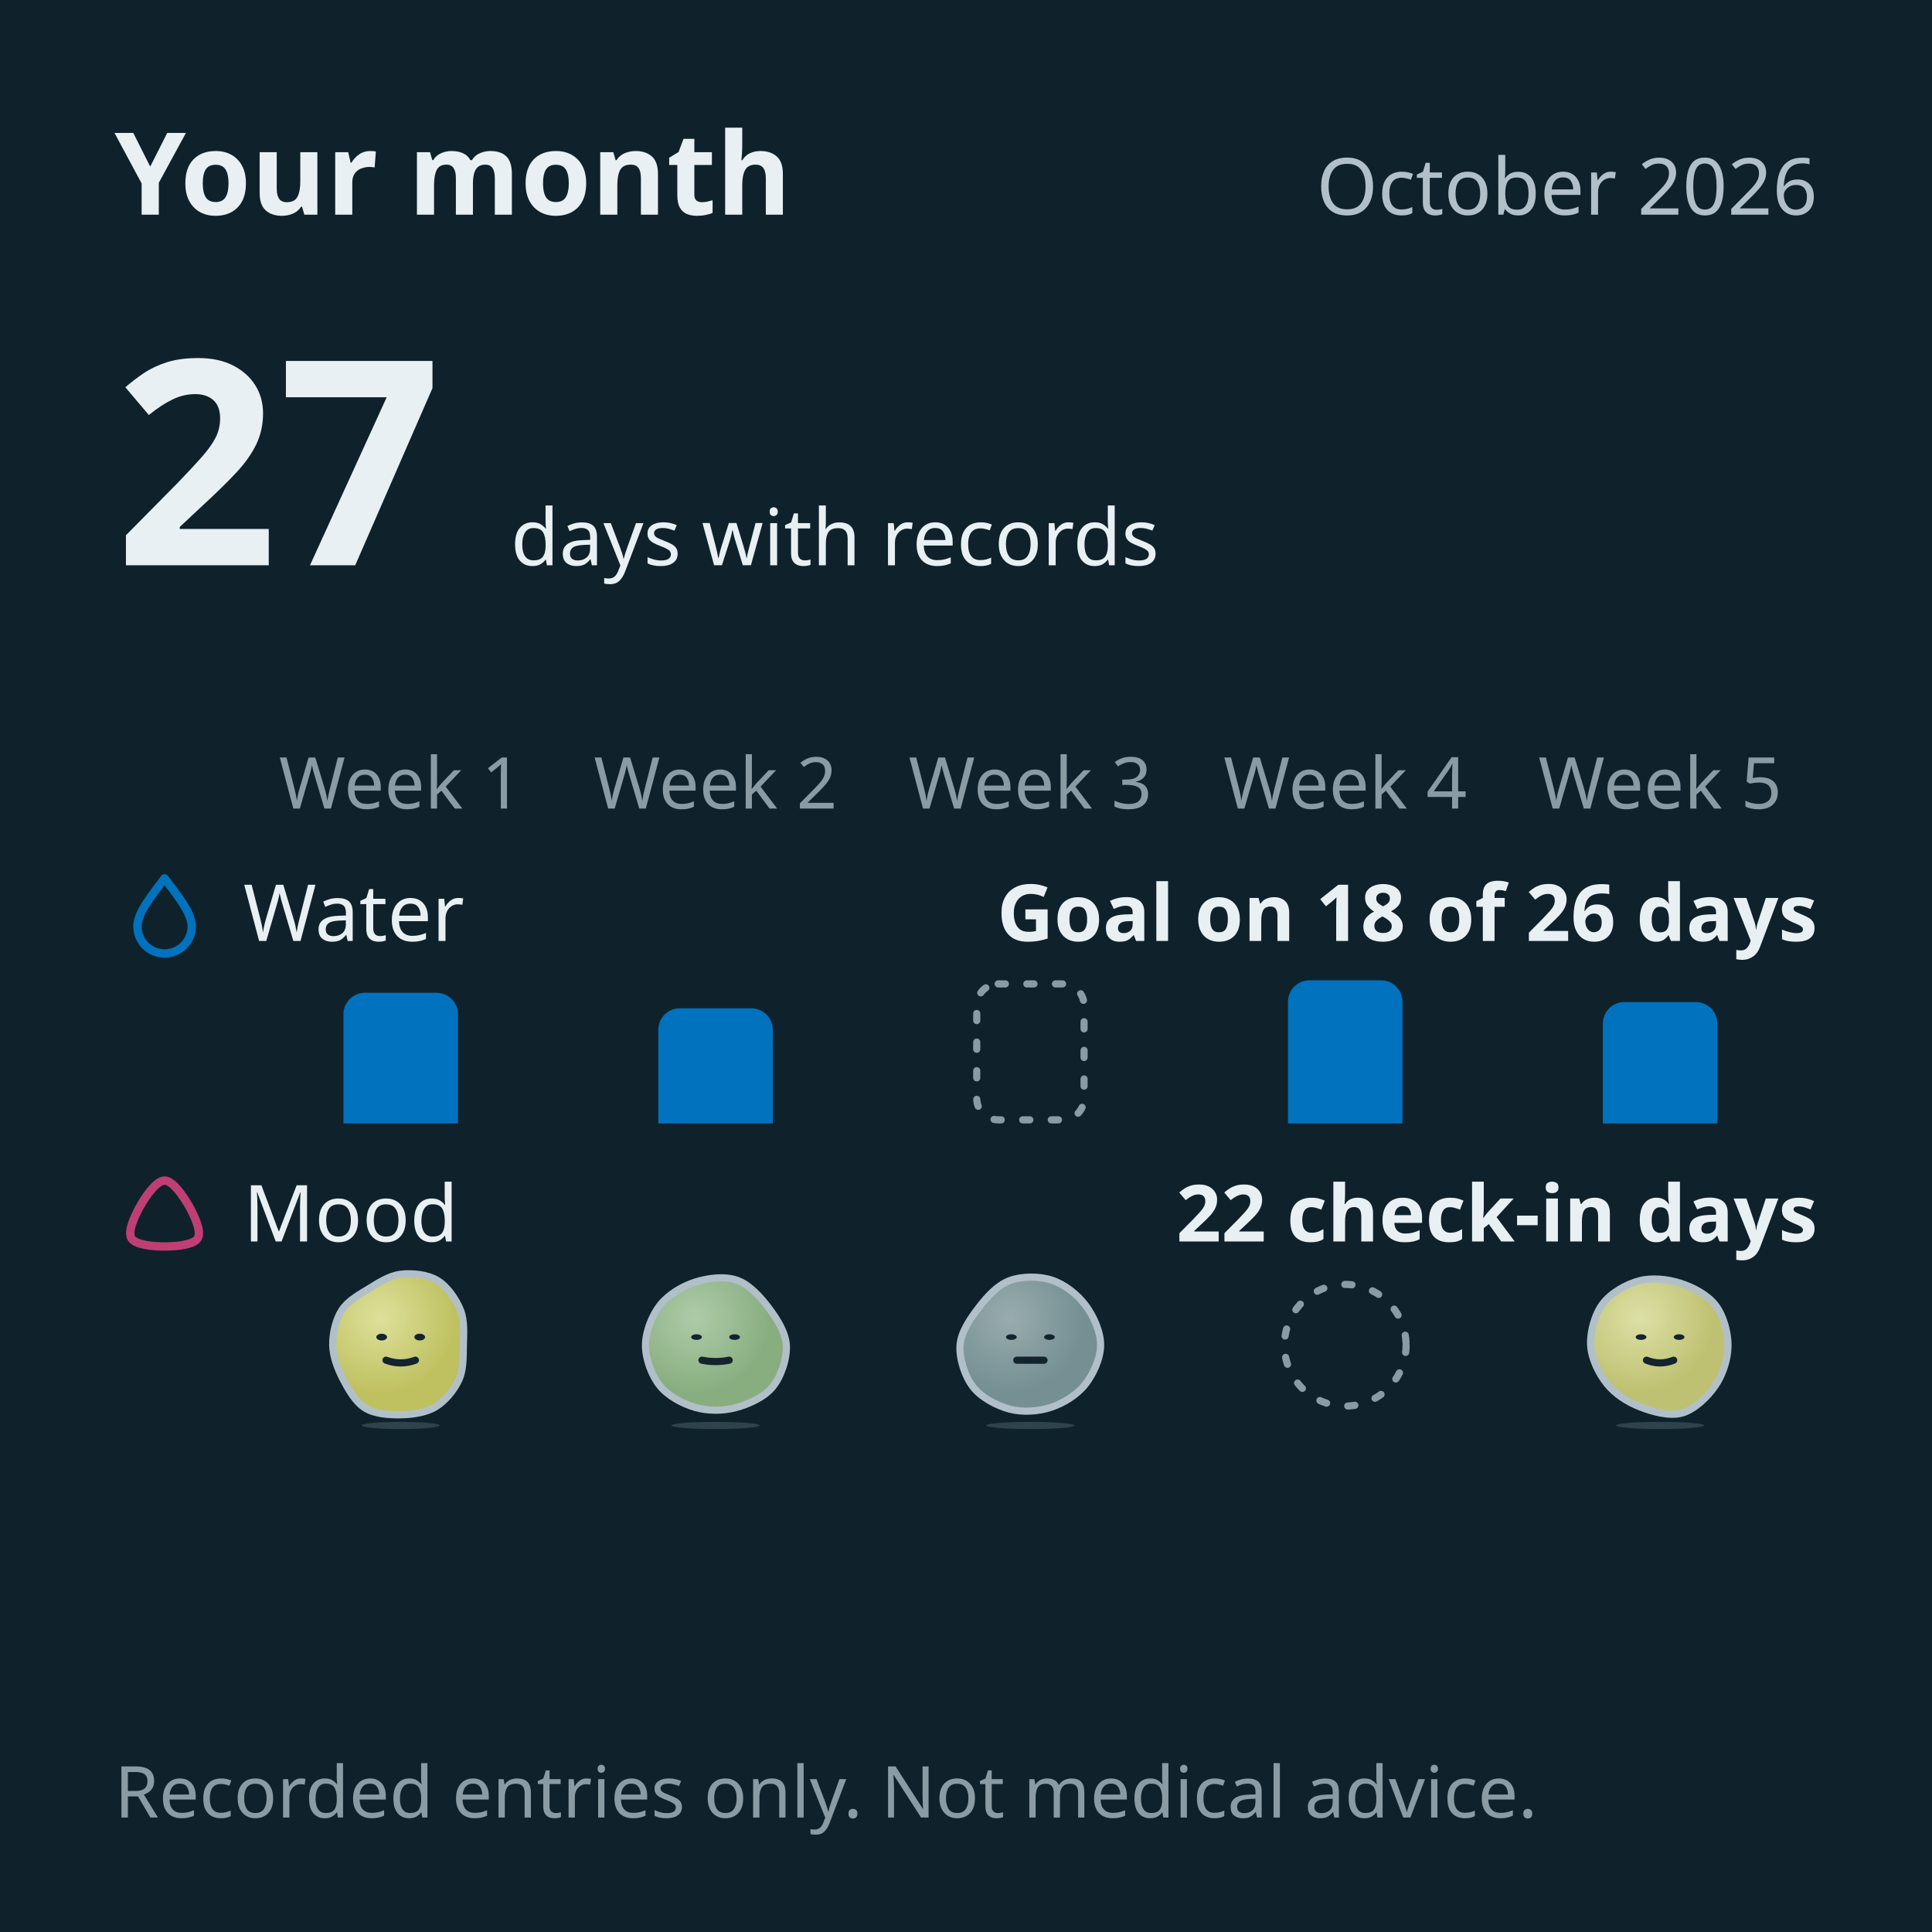
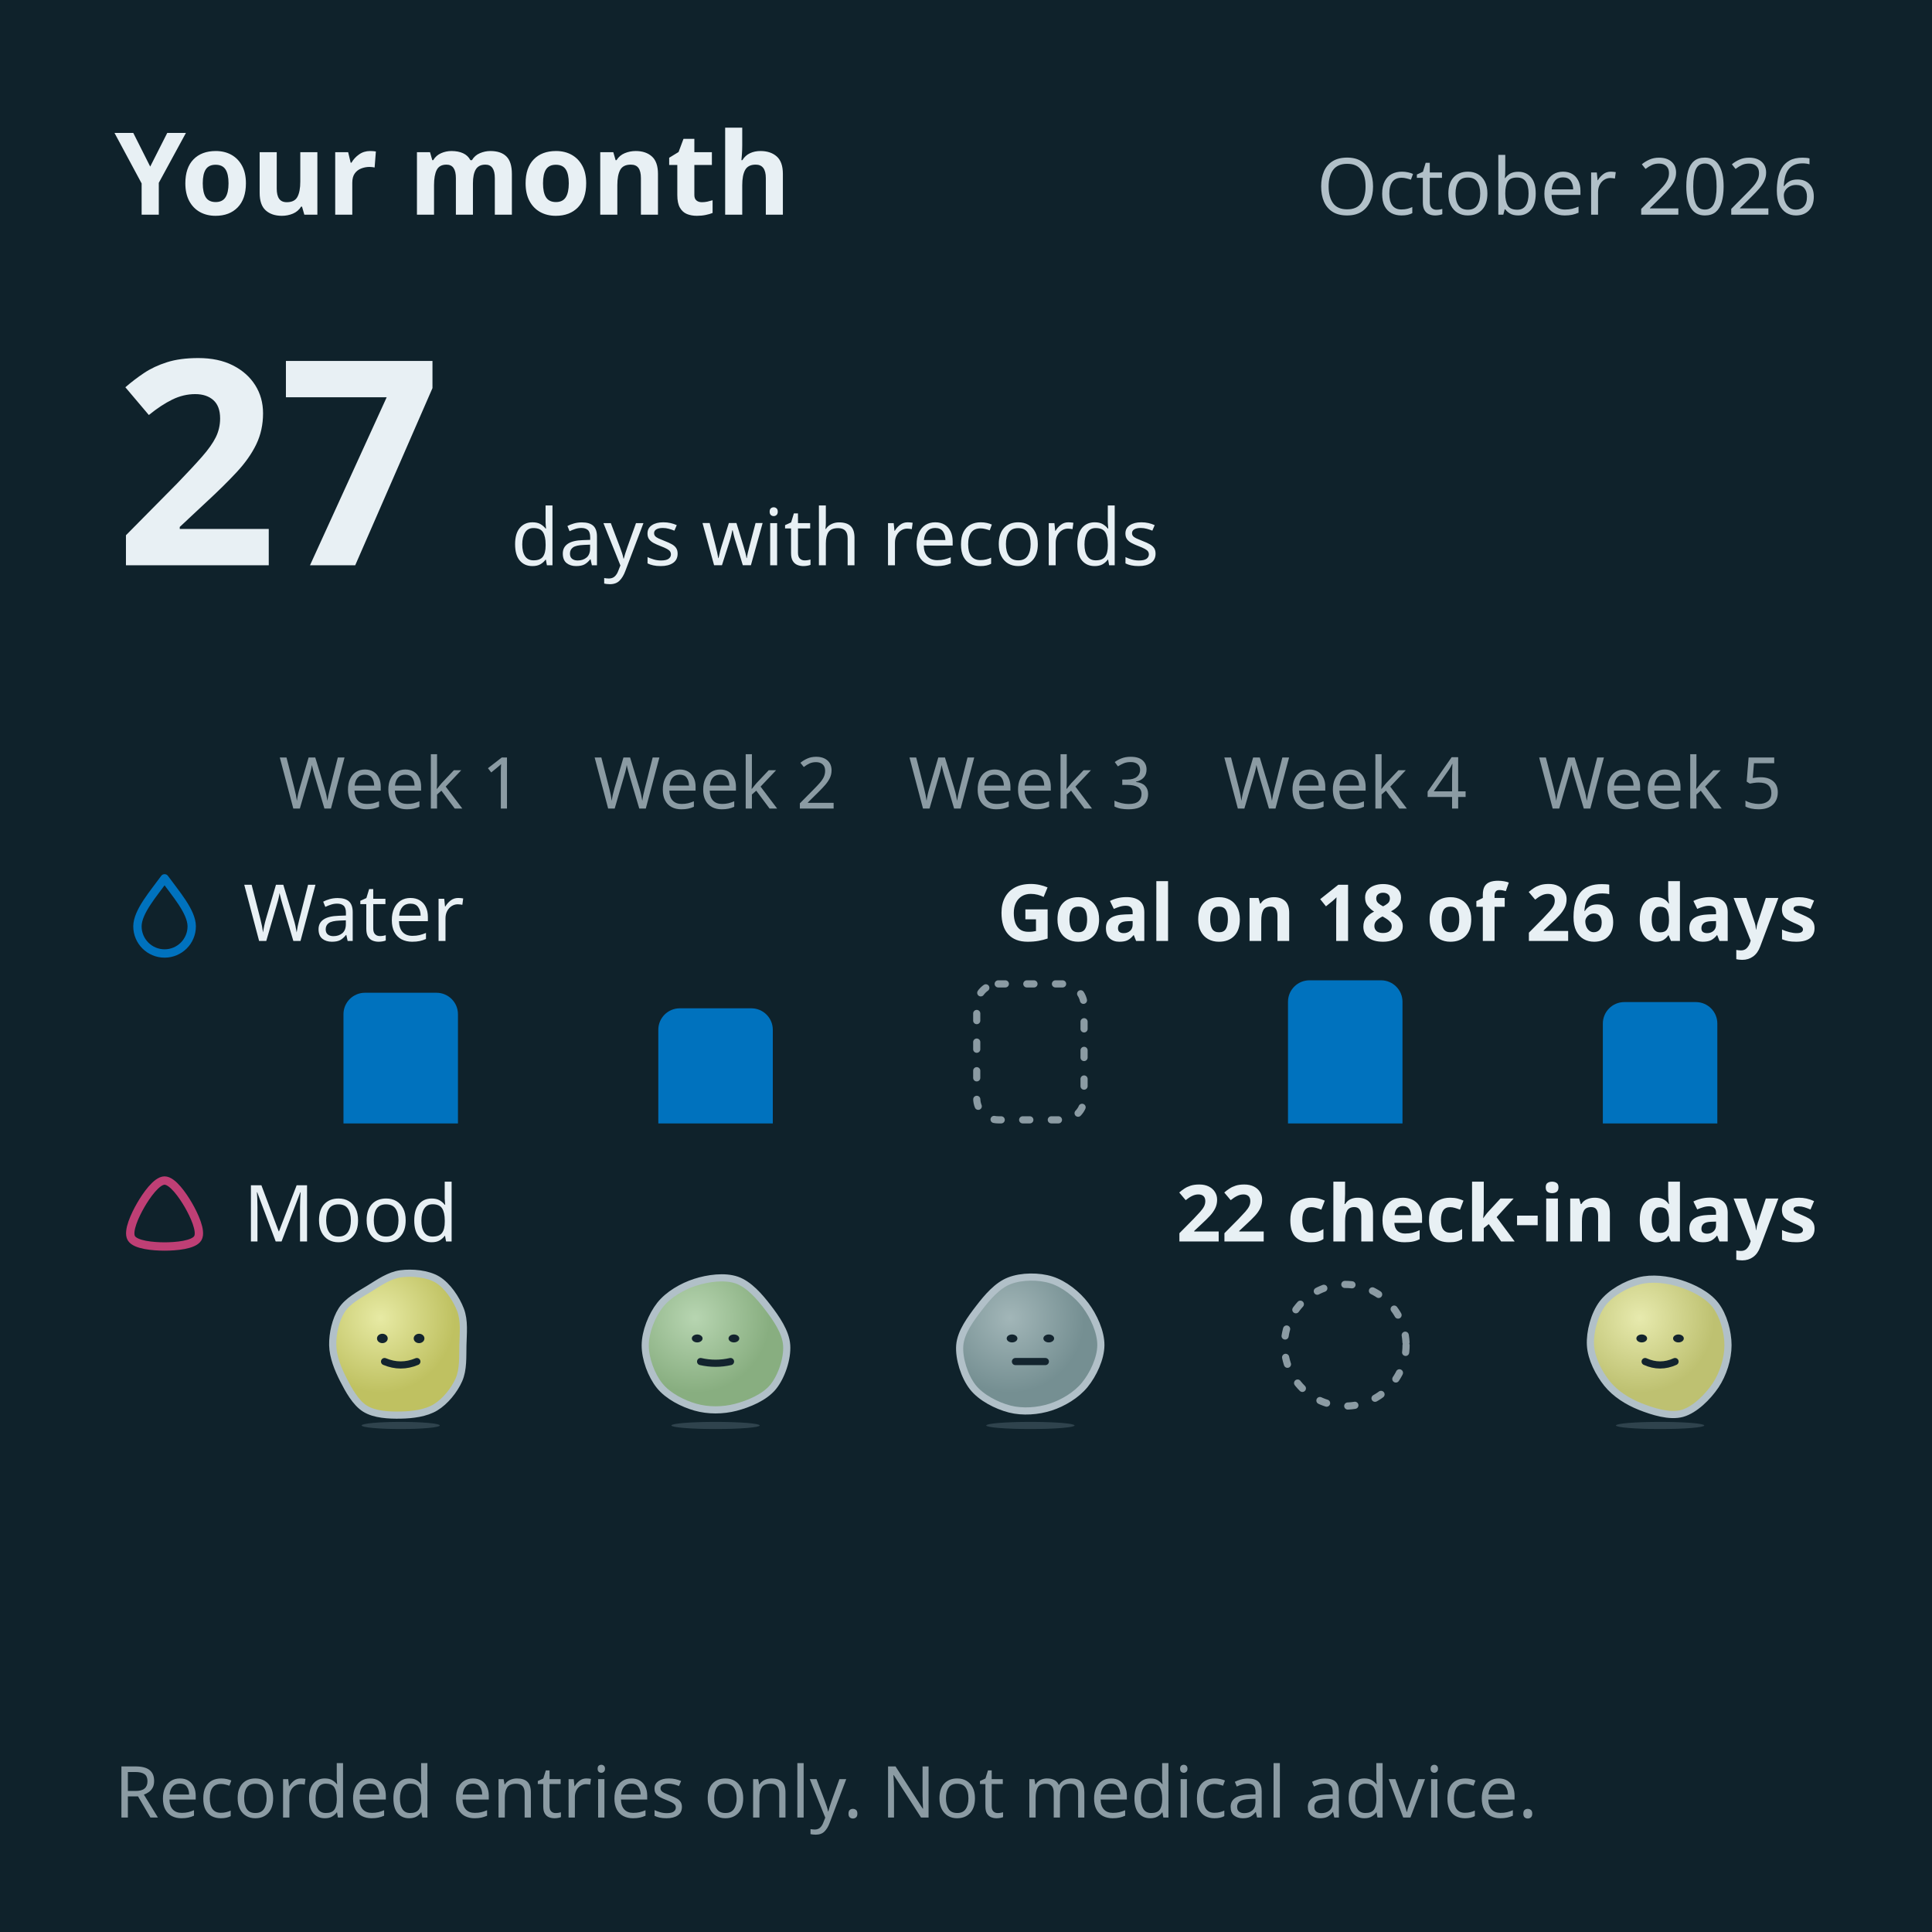
<svg xmlns="http://www.w3.org/2000/svg" width="1080" height="1080" viewBox="0 0 1080 1080">
  <defs>
    <radialGradient id="g1" gradientUnits="userSpaceOnUse" cx="212.6" cy="736.8" r="41.8">
-       <stop offset="0" stop-color="#dee09b" />
+       <stop offset="0" stop-color="#e7eaa4" />
      <stop offset="1" stop-color="#bfc161" />
    </radialGradient>
    <radialGradient id="g2" gradientUnits="userSpaceOnUse" cx="388.6" cy="736.8" r="41.8">
-       <stop offset="0" stop-color="#aecba8" />
+       <stop offset="0" stop-color="#b7d5b1" />
      <stop offset="1" stop-color="#88ae80" />
    </radialGradient>
    <radialGradient id="g3" gradientUnits="userSpaceOnUse" cx="564.6" cy="736.8" r="41.8">
-       <stop offset="0" stop-color="#98acaf" />
+       <stop offset="0" stop-color="#a2b6b8" />
      <stop offset="1" stop-color="#758f92" />
    </radialGradient>
    <radialGradient id="g4" gradientUnits="userSpaceOnUse" cx="916.6" cy="736.8" r="41.8">
-       <stop offset="0" stop-color="#dde0a5" />
+       <stop offset="0" stop-color="#e7eaae" />
      <stop offset="1" stop-color="#bec171" />
    </radialGradient>
  </defs>
  <rect width="1080" height="1080" fill="#0f222b" />
  <text x="64" y="120" font-family="Geologica" font-weight="600" font-size="64" fill="#e8f0f4">Your month</text>
  <text x="1016" y="120" font-family="IBM Plex Sans" font-weight="500" font-size="44" fill="#b1c0c8" text-anchor="end">October 2026</text>
  <text x="64" y="316" font-family="Geologica" font-weight="600" font-size="160" fill="#e8f0f4">27</text>
  <text x="285.52" y="316" font-family="IBM Plex Sans" font-weight="500" font-size="44" fill="#e8f0f4">days with records</text>
  <text x="224" y="452" font-family="IBM Plex Sans" font-weight="500" font-size="40" fill="#8b9ba3" text-anchor="middle">Week 1</text>
  <text x="400" y="452" font-family="IBM Plex Sans" font-weight="500" font-size="40" fill="#8b9ba3" text-anchor="middle">Week 2</text>
  <text x="576" y="452" font-family="IBM Plex Sans" font-weight="500" font-size="40" fill="#8b9ba3" text-anchor="middle">Week 3</text>
  <text x="752" y="452" font-family="IBM Plex Sans" font-weight="500" font-size="40" fill="#8b9ba3" text-anchor="middle">Week 4</text>
  <text x="928" y="452" font-family="IBM Plex Sans" font-weight="500" font-size="40" fill="#8b9ba3" text-anchor="middle">Week 5</text>
  <g>
    <path d="M92 491 C85.93 499.4 76.83 509.67 76.83 517.83 A15.17 15.17 0 0 0 107.17 517.83 C107.17 509.67 98.07 499.4 92 491 Z" fill="none" stroke="#0072be" stroke-width="4.67" stroke-linecap="round" stroke-linejoin="round" />
  </g>
  <text x="136" y="526" font-family="IBM Plex Sans" font-weight="500" font-size="44" fill="#e8f0f4">Water</text>
  <text x="1016" y="526" font-family="IBM Plex Sans" font-weight="600" font-size="44" fill="#e8f0f4" text-anchor="end">Goal on 18 of 26 days</text>
  <g>
    <path d="M192 628 L192 566.96 A12 12 0 0 1 204 554.96 L244 554.96 A12 12 0 0 1 256 566.96 L256 628 Z" fill="#0072be" />
  </g>
  <g>
    <path d="M368 628 L368 575.65 A12 12 0 0 1 380 563.65 L420 563.65 A12 12 0 0 1 432 575.65 L432 628 Z" fill="#0072be" />
  </g>
  <g>
    <rect x="546" y="550" width="60" height="76" rx="12" fill="none" stroke="#8b9ba3" stroke-width="4" stroke-linecap="round" stroke-linejoin="round" stroke-dasharray="4 12" />
  </g>
  <g>
    <path d="M720 628 L720 560 A12 12 0 0 1 732 548 L772 548 A12 12 0 0 1 784 560 L784 628 Z" fill="#0072be" />
  </g>
  <g>
    <path d="M896 628 L896 572.17 A12 12 0 0 1 908 560.17 L948 560.17 A12 12 0 0 1 960 572.17 L960 628 Z" fill="#0072be" />
  </g>
  <g>
    <path d="M92 659.93 C96.45 659.93 102.24 668.33 105.34 673.7 C108.44 679.07 112.81 688.28 110.59 692.13 C108.37 695.98 98.2 696.8 92 696.8 C85.8 696.8 75.63 695.98 73.41 692.13 C71.19 688.28 75.56 679.07 78.66 673.7 C81.76 668.33 87.55 659.93 92 659.93 Z" fill="none" stroke="#bf3f75" stroke-width="4.67" stroke-linecap="round" stroke-linejoin="round" />
  </g>
  <text x="136" y="694" font-family="IBM Plex Sans" font-weight="500" font-size="44" fill="#e8f0f4">Mood</text>
  <text x="1016" y="694" font-family="IBM Plex Sans" font-weight="600" font-size="44" fill="#e8f0f4" text-anchor="end">22 check-in days</text>
  <g>
    <ellipse cx="224" cy="796.84" rx="21.85" ry="2" fill="#2f434d" />
-     <path d="M259.03 752 C258.89 758.5 259.15 765.52 256.55 771.26 C253.95 777.01 248.85 783.22 243.43 786.49 C238 789.75 230.54 790.75 224 790.86 C217.46 790.98 209.55 790.48 204.19 787.18 C198.82 783.88 194.84 776.91 191.81 771.05 C188.78 765.19 186.12 758.43 185.99 752 C185.86 745.57 187.65 737.75 191.02 732.48 C194.39 727.21 200.69 723.74 206.19 720.38 C211.69 717.02 217.63 713.09 224 712.31 C230.37 711.54 238.87 712.4 244.43 715.72 C249.99 719.05 254.93 726.21 257.36 732.26 C259.79 738.3 259.16 745.5 259.03 752 Z" fill="url(#g1)" stroke="#b1c0c8" stroke-width="4" stroke-linecap="round" stroke-linejoin="round" />
-     <ellipse cx="213.36" cy="747.44" rx="3" ry="1.88" fill="#13242e" />
-     <ellipse cx="234.64" cy="747.44" rx="3" ry="1.88" fill="#13242e" />
-     <path d="M215.79 760.36 Q224 763.4 232.21 760.36" fill="none" stroke="#13242e" stroke-width="4" stroke-linecap="round" stroke-linejoin="round" />
+     <path d="M258.76 752 C258.61 758.53 259.07 765.55 256.52 771.34 C253.97 777.13 248.88 783.44 243.46 786.72 C238.04 790.01 230.56 790.92 224 791.04 C217.44 791.17 209.47 790.8 204.11 787.48 C198.76 784.16 194.89 777.02 191.87 771.11 C188.85 765.19 186.14 758.45 185.99 752 C185.85 745.55 187.63 737.65 191.01 732.38 C194.4 727.12 200.8 723.81 206.3 720.42 C211.8 717.03 217.62 712.9 224 712.05 C230.38 711.2 239 711.97 244.56 715.31 C250.13 718.66 255.04 726.02 257.4 732.14 C259.77 738.25 258.9 745.47 258.76 752 Z" fill="url(#g1)" stroke="#b1c0c8" stroke-width="4" stroke-linecap="round" stroke-linejoin="round" />
+     <ellipse cx="213.74" cy="748.2" rx="3" ry="2.62" fill="#13242e" />
+     <ellipse cx="234.26" cy="748.2" rx="3" ry="2.62" fill="#13242e" />
+     <path d="M214.97 761.12 Q224 764.92 233.03 761.12" fill="none" stroke="#13242e" stroke-width="4" stroke-linecap="round" stroke-linejoin="round" />
  </g>
  <g>
    <ellipse cx="400" cy="796.84" rx="24.7" ry="2" fill="#2f434d" />
-     <path d="M439.57 752 C440 759.43 436.69 769.43 431.98 775.24 C427.28 781.05 418.54 784.95 411.33 786.87 C404.12 788.8 395.78 788.83 388.7 786.79 C381.61 784.75 373.49 780.44 368.84 774.64 C364.2 768.84 360.8 759.52 360.83 752 C360.86 744.48 364.41 735.38 369.02 729.49 C373.64 723.61 381.4 719.02 388.53 716.71 C395.67 714.39 405.02 713.27 411.83 715.6 C418.63 717.92 424.74 724.6 429.36 730.67 C433.99 736.73 439.13 744.57 439.57 752 Z" fill="url(#g2)" stroke="#b1c0c8" stroke-width="4" stroke-linecap="round" stroke-linejoin="round" />
-     <ellipse cx="389.36" cy="747.44" rx="3" ry="1.57" fill="#13242e" />
-     <ellipse cx="410.64" cy="747.44" rx="3" ry="1.57" fill="#13242e" />
-     <path d="M392.4 760.36 Q400 761.88 407.6 760.36" fill="none" stroke="#13242e" stroke-width="4" stroke-linecap="round" stroke-linejoin="round" />
+     <path d="M439.76 752 C440.26 759.43 436.89 769.56 432.14 775.35 C427.39 781.14 418.51 784.83 411.28 786.71 C404.05 788.59 395.83 788.63 388.75 786.62 C381.67 784.62 373.47 780.45 368.79 774.68 C364.11 768.91 360.65 759.53 360.69 752 C360.72 744.47 364.35 735.34 368.99 729.47 C373.64 723.61 381.43 719.13 388.57 716.81 C395.71 714.5 405.07 713.23 411.84 715.56 C418.61 717.89 424.54 724.72 429.19 730.79 C433.85 736.86 439.27 744.57 439.76 752 Z" fill="url(#g2)" stroke="#b1c0c8" stroke-width="4" stroke-linecap="round" stroke-linejoin="round" />
+     <ellipse cx="389.74" cy="748.2" rx="3" ry="2.22" fill="#13242e" />
+     <ellipse cx="410.26" cy="748.2" rx="3" ry="2.22" fill="#13242e" />
+     <path d="M391.64 761.12 Q400 763.02 408.36 761.12" fill="none" stroke="#13242e" stroke-width="4" stroke-linecap="round" stroke-linejoin="round" />
  </g>
  <g>
    <ellipse cx="576" cy="796.84" rx="24.7" ry="2" fill="#2f434d" />
-     <path d="M615.24 752 C615.18 759.42 611.12 768.34 606.46 774.13 C601.8 779.93 594.31 784.51 587.3 786.77 C580.29 789.03 571.62 789.62 564.4 787.71 C557.17 785.8 548.56 781.24 543.94 775.29 C539.32 769.34 536.15 759.38 536.67 752 C537.2 744.62 542.48 737 547.08 730.99 C551.68 724.98 557.49 718.5 564.28 715.93 C571.07 713.36 580.76 713.27 587.84 715.56 C594.93 717.84 602.23 723.55 606.79 729.63 C611.36 735.7 615.29 744.58 615.24 752 Z" fill="url(#g3)" stroke="#b1c0c8" stroke-width="4" stroke-linecap="round" stroke-linejoin="round" />
-     <ellipse cx="565.36" cy="747.44" rx="3" ry="1.57" fill="#13242e" />
-     <ellipse cx="586.64" cy="747.44" rx="3" ry="1.57" fill="#13242e" />
-     <path d="M568.4 760.36 Q576 760.36 583.6 760.36" fill="none" stroke="#13242e" stroke-width="4" stroke-linecap="round" stroke-linejoin="round" />
+     <path d="M615.39 752 C615.33 759.41 611.12 768.34 606.42 774.1 C601.73 779.87 594.24 784.34 587.24 786.6 C580.24 788.86 571.66 789.52 564.41 787.66 C557.17 785.79 548.43 781.35 543.78 775.41 C539.13 769.47 535.92 759.38 536.51 752 C537.1 744.62 542.68 737.16 547.31 731.15 C551.93 725.14 557.52 718.54 564.28 715.94 C571.04 713.33 580.77 713.24 587.85 715.52 C594.94 717.8 602.21 723.54 606.8 729.62 C611.39 735.7 615.45 744.59 615.39 752 Z" fill="url(#g3)" stroke="#b1c0c8" stroke-width="4" stroke-linecap="round" stroke-linejoin="round" />
+     <ellipse cx="565.74" cy="748.2" rx="3" ry="2.22" fill="#13242e" />
+     <ellipse cx="586.26" cy="748.2" rx="3" ry="2.22" fill="#13242e" />
+     <path d="M567.64 761.12 Q576 761.12 584.36 761.12" fill="none" stroke="#13242e" stroke-width="4" stroke-linecap="round" stroke-linejoin="round" />
  </g>
  <g>
    <circle cx="752" cy="752" r="34" fill="none" stroke="#8b9ba3" stroke-width="4" stroke-linecap="round" stroke-linejoin="round" stroke-dasharray="4 12" />
  </g>
  <g>
    <ellipse cx="928" cy="796.84" rx="24.7" ry="2" fill="#2f434d" />
-     <path d="M965.97 752 C965.97 759.49 963.23 768.17 958.95 774.49 C954.68 780.8 947.34 787.89 940.31 789.89 C933.28 791.89 923.8 789.2 916.8 786.48 C909.79 783.76 902.89 779.33 898.29 773.58 C893.69 767.84 889.57 759.47 889.18 752 C888.8 744.53 891.48 734.75 896 728.75 C900.52 722.75 909.08 717.89 916.3 715.98 C923.51 714.07 932.17 715.03 939.28 717.29 C946.38 719.55 954.47 723.75 958.92 729.53 C963.37 735.32 965.96 744.51 965.97 752 Z" fill="url(#g4)" stroke="#b1c0c8" stroke-width="4" stroke-linecap="round" stroke-linejoin="round" />
-     <ellipse cx="917.36" cy="747.44" rx="3" ry="1.57" fill="#13242e" />
-     <ellipse cx="938.64" cy="747.44" rx="3" ry="1.57" fill="#13242e" />
-     <path d="M920.4 760.36 Q928 763.4 935.6 760.36" fill="none" stroke="#13242e" stroke-width="4" stroke-linecap="round" stroke-linejoin="round" />
+     <path d="M965.96 752 C965.97 759.5 963.24 768.16 958.98 774.51 C954.71 780.86 947.4 788.14 940.38 790.11 C933.36 792.07 923.86 789.04 916.86 786.27 C909.87 783.5 903.05 779.2 898.42 773.49 C893.79 767.78 889.51 759.48 889.08 752 C888.65 744.52 891.31 734.64 895.84 728.64 C900.38 722.64 909.07 717.86 916.3 716 C923.53 714.14 932.11 715.22 939.22 717.47 C946.33 719.72 954.49 723.76 958.94 729.52 C963.4 735.27 965.96 744.5 965.96 752 Z" fill="url(#g4)" stroke="#b1c0c8" stroke-width="4" stroke-linecap="round" stroke-linejoin="round" />
+     <ellipse cx="917.74" cy="748.2" rx="3" ry="2.22" fill="#13242e" />
+     <ellipse cx="938.26" cy="748.2" rx="3" ry="2.22" fill="#13242e" />
+     <path d="M919.64 761.12 Q928 764.92 936.36 761.12" fill="none" stroke="#13242e" stroke-width="4" stroke-linecap="round" stroke-linejoin="round" />
  </g>
  <text x="64" y="1016" font-family="IBM Plex Sans" font-weight="500" font-size="40" fill="#8b9ba3">Recorded entries only. Not medical advice.</text>
</svg>
